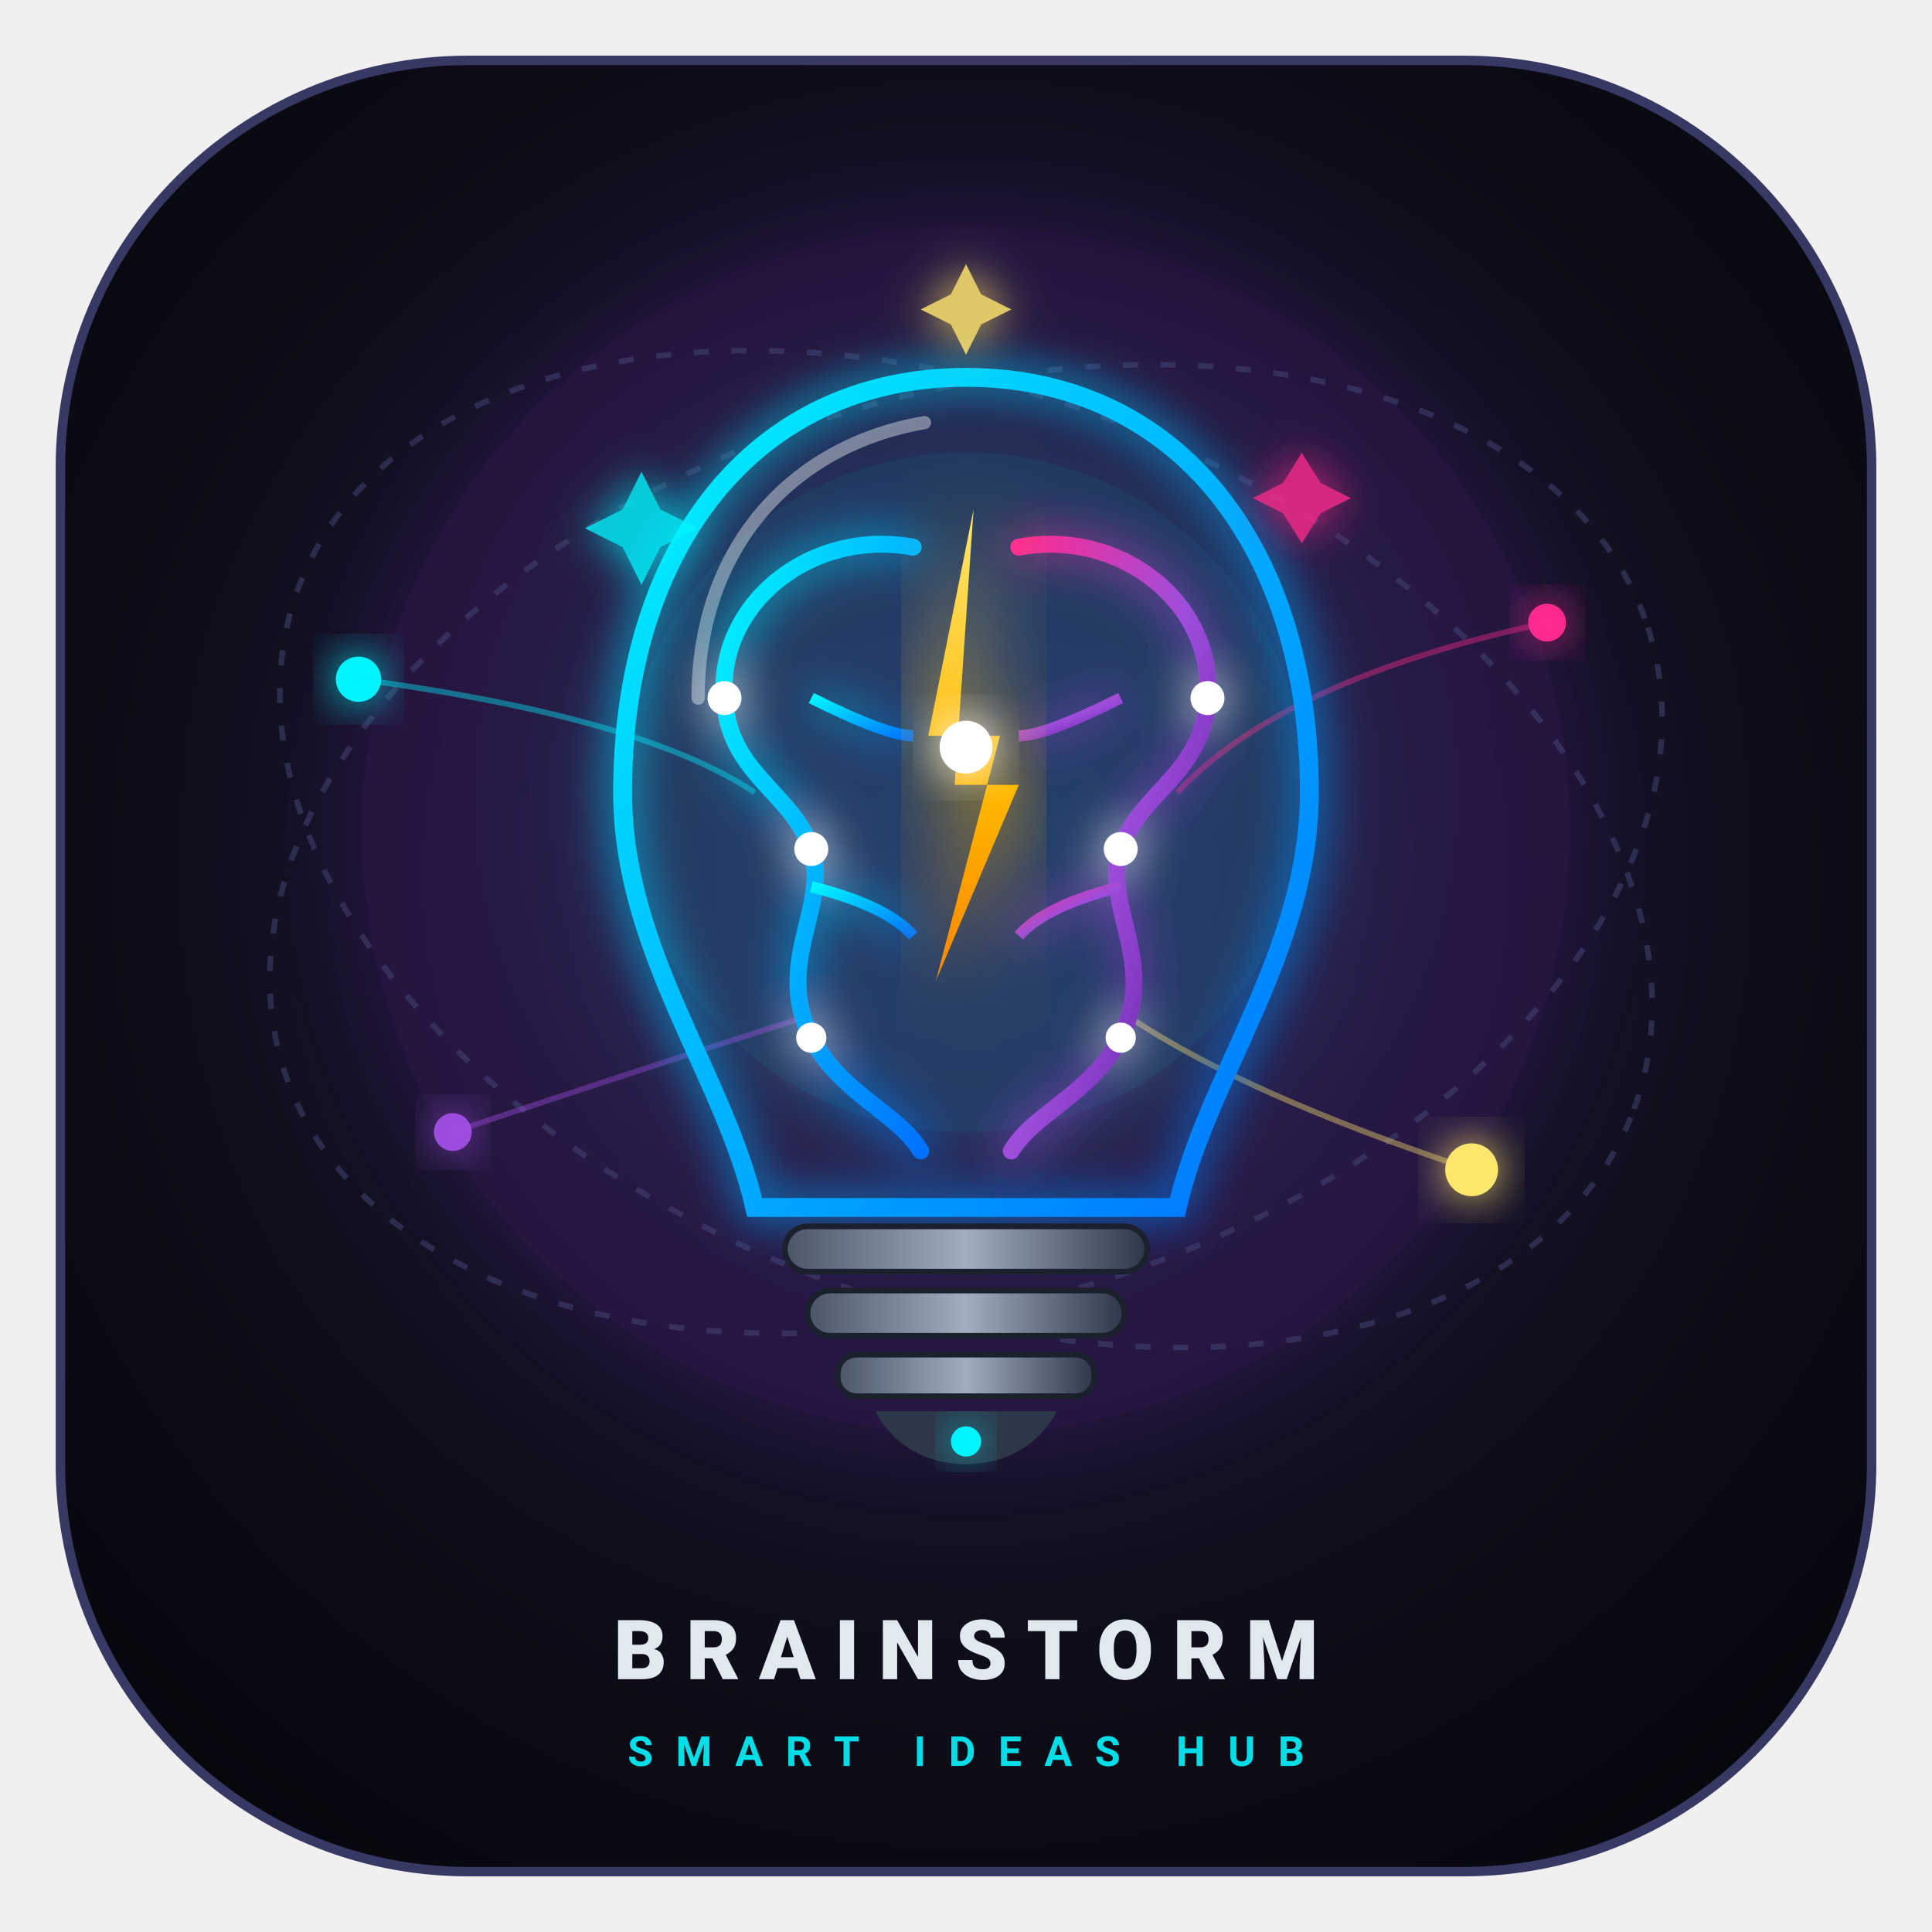
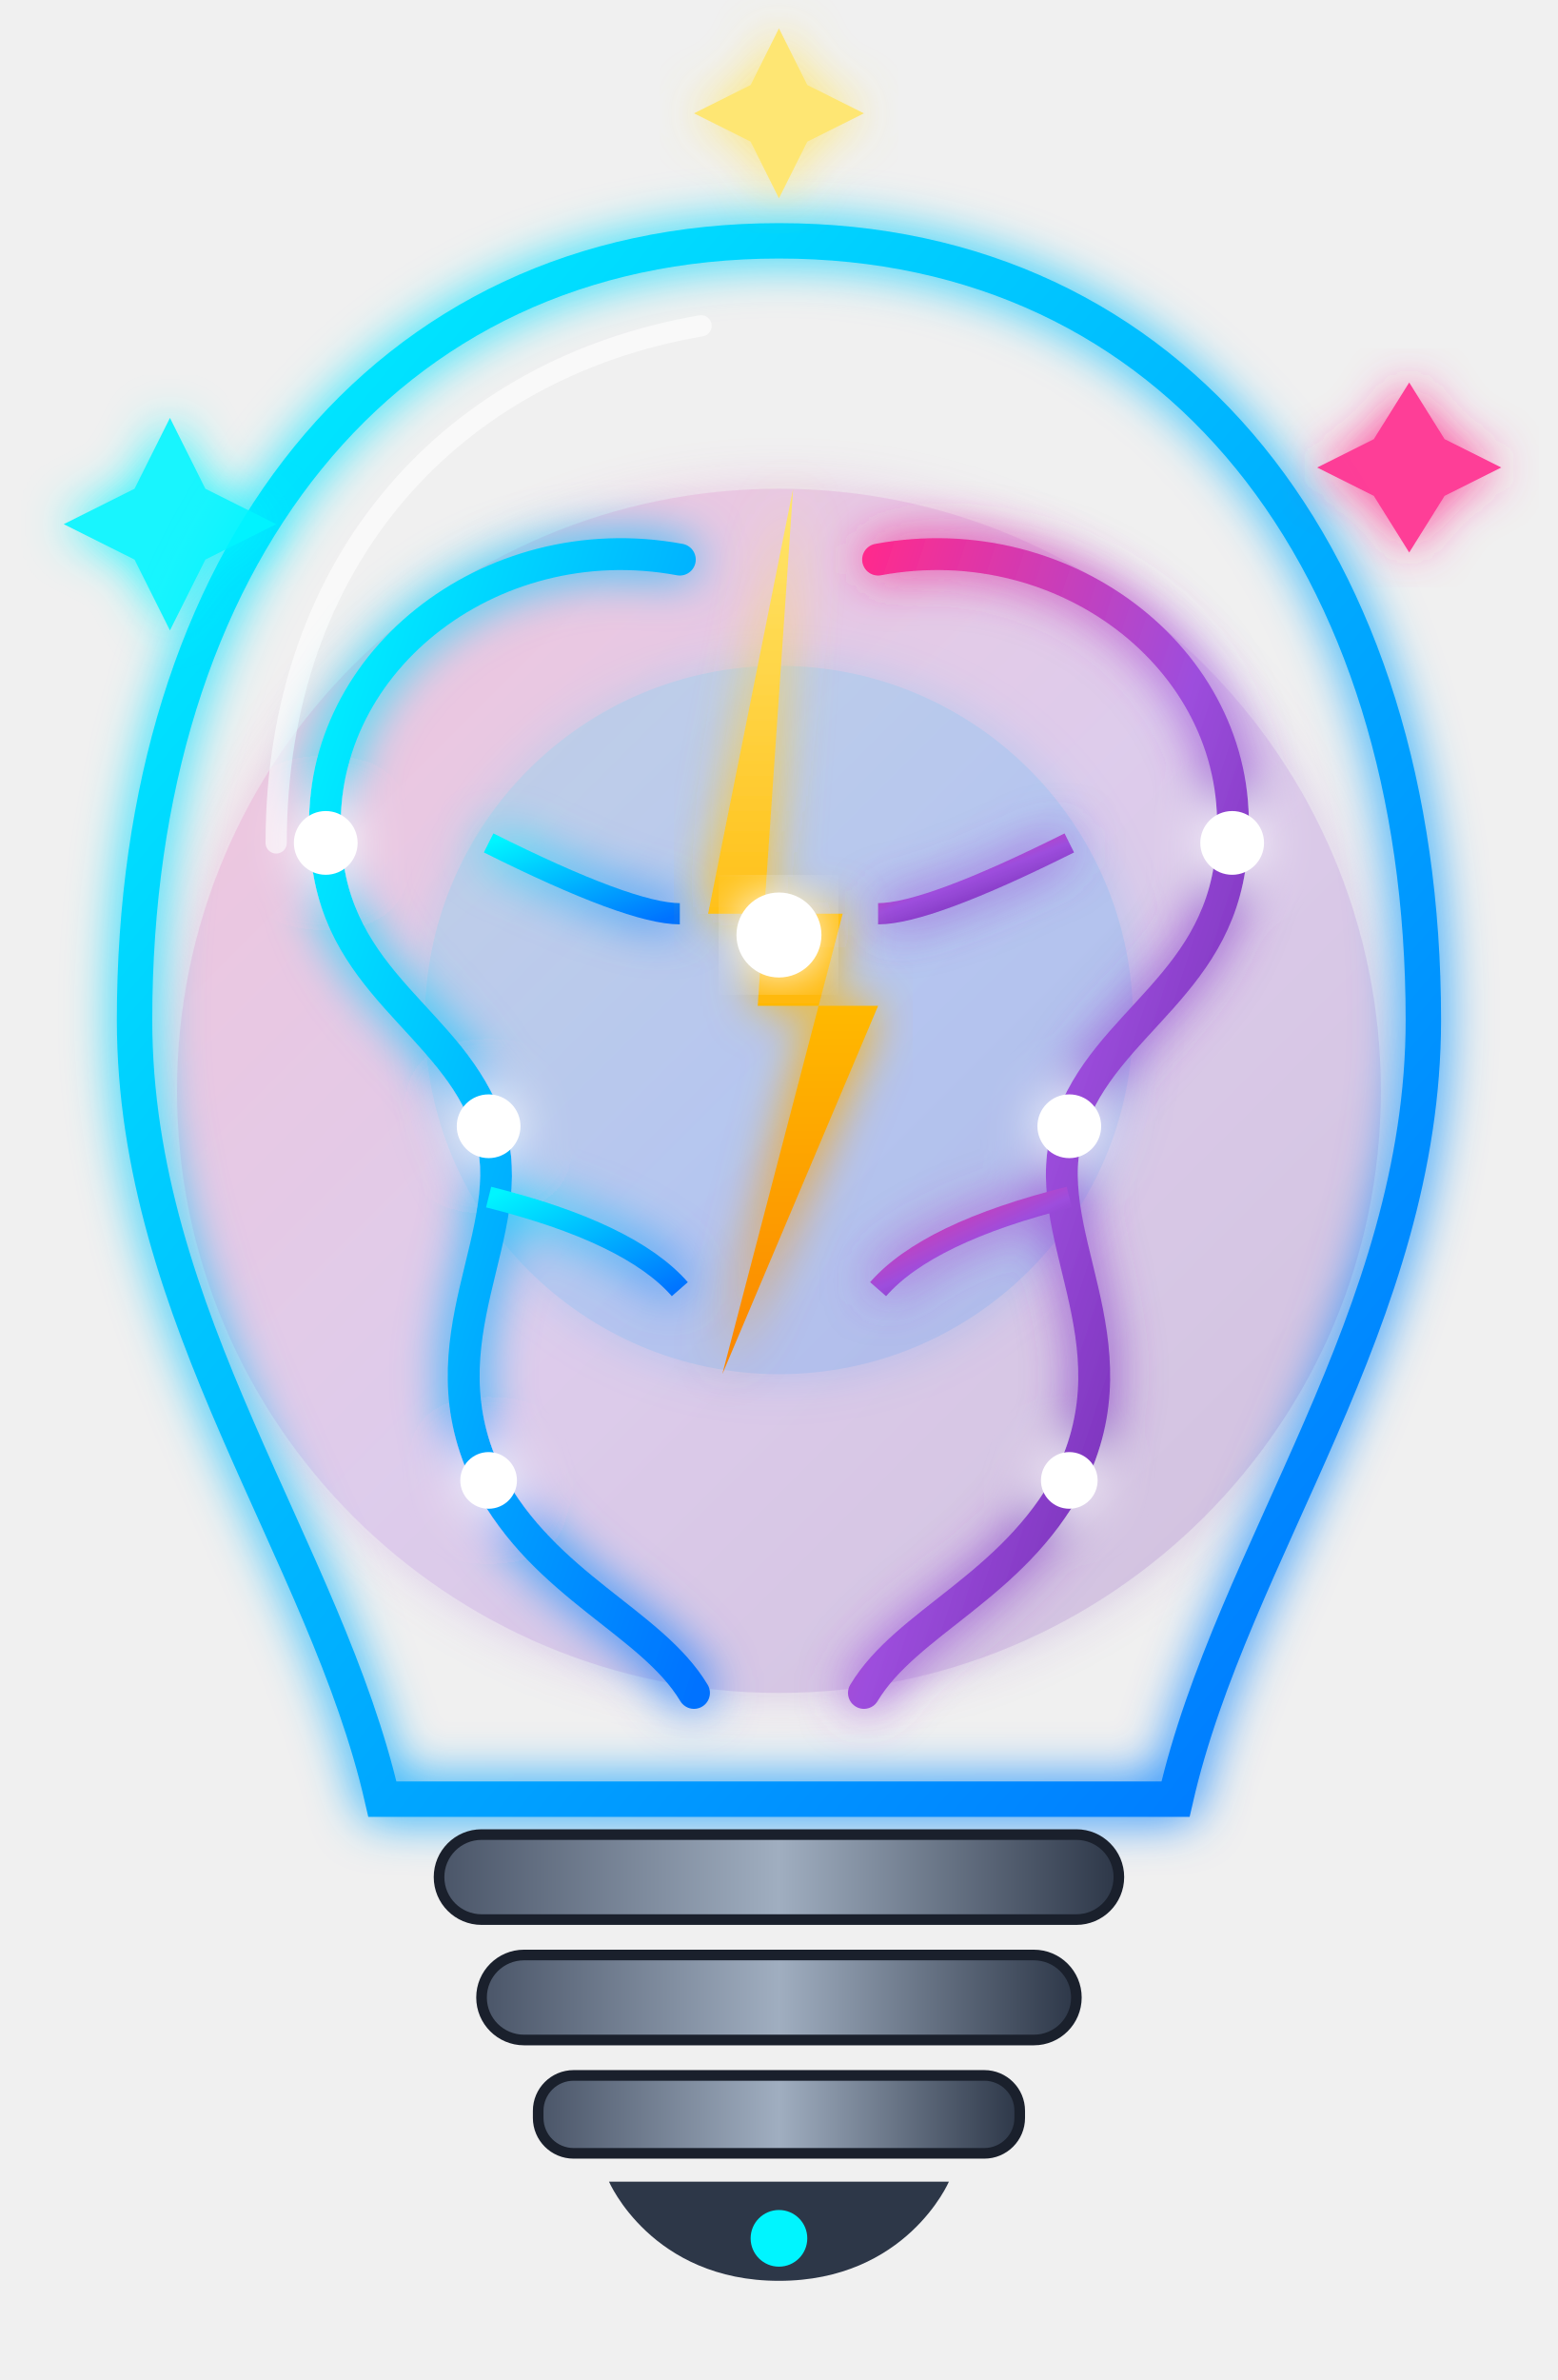
- <svg xmlns="http://www.w3.org/2000/svg" viewBox="0 0 512 512" width="100%" height="100%">
+ <svg xmlns="http://www.w3.org/2000/svg" viewBox="146 66 220 336" width="100%" height="100%" style="display:block; overflow:visible;">
  <defs>
-     <radialGradient id="bgGlow" cx="50%" cy="45%" r="65%">
-       <stop offset="0%" stop-color="#1e1e38" />
-       <stop offset="60%" stop-color="#0f0f1d" />
-       <stop offset="100%" stop-color="#07070e" />
-     </radialGradient>
-     <linearGradient id="neonCyan" x1="0%" y1="0%" x2="100%" y2="100%">
+     <linearGradient id="neonCyan_logo" x1="0%" y1="0%" x2="100%" y2="100%">
      <stop offset="0%" stop-color="#00f5ff" />
      <stop offset="100%" stop-color="#0072ff" />
    </linearGradient>
-     <linearGradient id="neonPurple" x1="0%" y1="0%" x2="100%" y2="100%">
+     <linearGradient id="neonPurple_logo" x1="0%" y1="0%" x2="100%" y2="100%">
      <stop offset="0%" stop-color="#ff2a8d" />
      <stop offset="50%" stop-color="#9d4edd" />
      <stop offset="100%" stop-color="#5a189a" />
    </linearGradient>
-     <linearGradient id="bulbAmber" x1="0%" y1="0%" x2="0%" y2="100%">
+     <linearGradient id="bulbAmber_logo" x1="0%" y1="0%" x2="0%" y2="100%">
      <stop offset="0%" stop-color="#ffe66d" />
      <stop offset="60%" stop-color="#ffb703" />
      <stop offset="100%" stop-color="#fb8500" />
    </linearGradient>
-     <linearGradient id="metalBase" x1="0%" y1="0%" x2="100%" y2="0%">
+     <linearGradient id="metalBase_logo" x1="0%" y1="0%" x2="100%" y2="0%">
      <stop offset="0%" stop-color="#4a5568" />
      <stop offset="50%" stop-color="#a0aec0" />
      <stop offset="100%" stop-color="#2d3748" />
    </linearGradient>
-     <filter id="glowEffect" x="-30%" y="-30%" width="160%" height="160%">
-       <feGaussianBlur stdDeviation="10" result="blur1" />
-       <feGaussianBlur stdDeviation="24" result="blur2" />
-       <feMerge>
-         <feMergeNode in="blur2" />
-         <feMergeNode in="blur1" />
-         <feMergeNode in="SourceGraphic" />
-       </feMerge>
-     </filter>
-     <filter id="intenseGlow" x="-50%" y="-50%" width="200%" height="200%">
-       <feGaussianBlur stdDeviation="6" result="blur" />
+     <filter id="glow_logo" x="-20%" y="-20%" width="140%" height="140%">
+       <feGaussianBlur stdDeviation="3.5" result="blur" />
      <feMerge>
        <feMergeNode in="blur" />
        <feMergeNode in="SourceGraphic" />
      </feMerge>
    </filter>
  </defs>
-   <rect x="16" y="16" width="480" height="480" rx="108" fill="url(#bgGlow)" stroke="#383864" stroke-width="2.5" />
-   <circle cx="256" cy="220" r="160" fill="#7928ca" opacity="0.18" filter="url(#glowEffect)" />
-   <circle cx="256" cy="210" r="90" fill="#00f5ff" opacity="0.15" filter="url(#glowEffect)" />
-   <g opacity="0.5" stroke="#484878" stroke-width="1.5" stroke-dasharray="4,6">
-     <ellipse cx="256" cy="225" rx="190" ry="120" fill="none" transform="rotate(-18 256 225)" />
-     <ellipse cx="256" cy="225" rx="190" ry="120" fill="none" transform="rotate(22 256 225)" />
-   </g>
-   <circle cx="95" cy="180" r="6" fill="#00f5ff" filter="url(#intenseGlow)" />
-   <circle cx="410" cy="165" r="5" fill="#ff2a8d" filter="url(#intenseGlow)" />
-   <circle cx="390" cy="310" r="7" fill="#ffe66d" filter="url(#intenseGlow)" />
-   <circle cx="120" cy="300" r="5" fill="#9d4edd" filter="url(#intenseGlow)" />
-   <path d="M95 180 Q 170 190 200 210" stroke="#00f5ff" stroke-width="1.5" fill="none" opacity="0.4" />
-   <path d="M410 165 Q 340 180 312 210" stroke="#ff2a8d" stroke-width="1.5" fill="none" opacity="0.4" />
-   <path d="M390 310 Q 330 290 300 270" stroke="#ffe66d" stroke-width="1.5" fill="none" opacity="0.4" />
-   <path d="M120 300 Q 180 280 212 270" stroke="#9d4edd" stroke-width="1.5" fill="none" opacity="0.4" />
-   <path d="M165 210 C165 145, 200 100, 256 100 C312 100, 347 145, 347 210 C347 252, 320 285, 312 320 L200 320 C192 285, 165 252, 165 210 Z" fill="none" stroke="url(#neonCyan)" stroke-width="5" filter="url(#intenseGlow)" />
-   <path d="M185 185 C185 145, 210 118, 245 112" fill="none" stroke="#ffffff" stroke-width="3.5" stroke-linecap="round" opacity="0.4" />
-   <g filter="url(#intenseGlow)">
-     <path d="M 242 145 C 215 140, 190 160, 192 185 C 193 205, 210 210, 215 225 C 220 240, 205 255, 215 275 C 223 290, 238 295, 244 305" fill="none" stroke="url(#neonCyan)" stroke-width="4.5" stroke-linecap="round" />
-     <path d="M 215 185 Q 235 195 242 195" fill="none" stroke="url(#neonCyan)" stroke-width="3" />
-     <path d="M 215 235 Q 235 240 242 248" fill="none" stroke="url(#neonCyan)" stroke-width="3" />
+   <circle cx="256" cy="220" r="85" fill="url(#neonPurple_logo)" opacity="0.22" filter="url(#glow_logo)" />
+   <circle cx="256" cy="210" r="50" fill="url(#neonCyan_logo)" opacity="0.18" filter="url(#glow_logo)" />
+   <path d="M165 210 C165 145, 200 100, 256 100 C312 100, 347 145, 347 210 C347 252, 320 285, 312 320 L200 320 C192 285, 165 252, 165 210 Z" fill="none" stroke="url(#neonCyan_logo)" stroke-width="5" filter="url(#glow_logo)" />
+   <path d="M185 185 C185 145, 210 118, 245 112" fill="none" stroke="#ffffff" stroke-width="3" stroke-linecap="round" opacity="0.6" />
+   <g filter="url(#glow_logo)">
+     <path d="M 242 145 C 215 140, 190 160, 192 185 C 193 205, 210 210, 215 225 C 220 240, 205 255, 215 275 C 223 290, 238 295, 244 305" fill="none" stroke="url(#neonCyan_logo)" stroke-width="4.5" stroke-linecap="round" />
+     <path d="M 215 185 Q 235 195 242 195" fill="none" stroke="url(#neonCyan_logo)" stroke-width="3" />
+     <path d="M 215 235 Q 235 240 242 248" fill="none" stroke="url(#neonCyan_logo)" stroke-width="3" />
    <circle cx="192" cy="185" r="4.5" fill="#ffffff" />
    <circle cx="215" cy="225" r="4.5" fill="#ffffff" />
    <circle cx="215" cy="275" r="4" fill="#ffffff" />
  </g>
-   <g filter="url(#intenseGlow)">
-     <path d="M 270 145 C 297 140, 322 160, 320 185 C 319 205, 302 210, 297 225 C 292 240, 307 255, 297 275 C 289 290, 274 295, 268 305" fill="none" stroke="url(#neonPurple)" stroke-width="4.5" stroke-linecap="round" />
-     <path d="M 297 185 Q 277 195 270 195" fill="none" stroke="url(#neonPurple)" stroke-width="3" />
-     <path d="M 297 235 Q 277 240 270 248" fill="none" stroke="url(#neonPurple)" stroke-width="3" />
+   <g filter="url(#glow_logo)">
+     <path d="M 270 145 C 297 140, 322 160, 320 185 C 319 205, 302 210, 297 225 C 292 240, 307 255, 297 275 C 289 290, 274 295, 268 305" fill="none" stroke="url(#neonPurple_logo)" stroke-width="4.5" stroke-linecap="round" />
+     <path d="M 297 185 Q 277 195 270 195" fill="none" stroke="url(#neonPurple_logo)" stroke-width="3" />
+     <path d="M 297 235 Q 277 240 270 248" fill="none" stroke="url(#neonPurple_logo)" stroke-width="3" />
    <circle cx="320" cy="185" r="4.5" fill="#ffffff" />
    <circle cx="297" cy="225" r="4.5" fill="#ffffff" />
    <circle cx="297" cy="275" r="4" fill="#ffffff" />
  </g>
-   <g filter="url(#glowEffect)">
-     <path d="M 258 135 L 246 195 L 265 195 L 248 260 L 270 208 L 253 208 Z" fill="url(#bulbAmber)" />
+   <g filter="url(#glow_logo)">
+     <path d="M 258 135 L 246 195 L 265 195 L 248 260 L 270 208 L 253 208 Z" fill="url(#bulbAmber_logo)" />
  </g>
-   <circle cx="256" cy="198" r="7" fill="#ffffff" filter="url(#intenseGlow)" />
+   <circle cx="256" cy="198" r="6" fill="#ffffff" filter="url(#glow_logo)" />
  <g>
-     <rect x="208" y="325" width="96" height="12" rx="6" fill="url(#metalBase)" stroke="#1a202c" stroke-width="1.5" />
-     <rect x="214" y="342" width="84" height="12" rx="6" fill="url(#metalBase)" stroke="#1a202c" stroke-width="1.5" />
-     <rect x="222" y="359" width="68" height="11" rx="5" fill="url(#metalBase)" stroke="#1a202c" stroke-width="1.5" />
+     <rect x="208" y="325" width="96" height="12" rx="6" fill="url(#metalBase_logo)" stroke="#1a202c" stroke-width="1.5" />
+     <rect x="214" y="342" width="84" height="12" rx="6" fill="url(#metalBase_logo)" stroke="#1a202c" stroke-width="1.5" />
+     <rect x="222" y="359" width="68" height="11" rx="5" fill="url(#metalBase_logo)" stroke="#1a202c" stroke-width="1.5" />
    <path d="M232 374 C232 374, 238 388, 256 388 C274 388, 280 374, 280 374 Z" fill="#2d3748" />
-     <circle cx="256" cy="382" r="4" fill="#00f5ff" filter="url(#intenseGlow)" />
+     <circle cx="256" cy="382" r="4" fill="#00f5ff" />
  </g>
-   <path d="M 170 125 L 175 135 L 185 140 L 175 145 L 170 155 L 165 145 L 155 140 L 165 135 Z" fill="#00f5ff" opacity="0.8" filter="url(#intenseGlow)" />
-   <path d="M 345 120 L 350 128 L 358 132 L 350 136 L 345 144 L 340 136 L 332 132 L 340 128 Z" fill="#ff2a8d" opacity="0.8" filter="url(#intenseGlow)" />
-   <path d="M 256 70 L 260 78 L 268 82 L 260 86 L 256 94 L 252 86 L 244 82 L 252 78 Z" fill="#ffe66d" opacity="0.85" filter="url(#intenseGlow)" />
-   <text x="256" y="445" text-anchor="middle" font-family="-apple-system, BlinkMacSystemFont, 'Segoe UI', Roboto, 'Helvetica Neue', sans-serif" font-size="22" font-weight="800" letter-spacing="5" fill="#e2e8f0">BRAINSTORM</text>
-   <text x="256" y="468" text-anchor="middle" font-family="-apple-system, BlinkMacSystemFont, 'Segoe UI', Roboto, 'Helvetica Neue', sans-serif" font-size="11" font-weight="600" letter-spacing="6" fill="#00f5ff" opacity="0.9">SMART IDEAS HUB</text>
+   <path d="M 170 125 L 175 135 L 185 140 L 175 145 L 170 155 L 165 145 L 155 140 L 165 135 Z" fill="#00f5ff" opacity="0.9" filter="url(#glow_logo)" />
+   <path d="M 345 120 L 350 128 L 358 132 L 350 136 L 345 144 L 340 136 L 332 132 L 340 128 Z" fill="#ff2a8d" opacity="0.9" filter="url(#glow_logo)" />
+   <path d="M 256 70 L 260 78 L 268 82 L 260 86 L 256 94 L 252 86 L 244 82 L 252 78 Z" fill="#ffe66d" opacity="0.95" filter="url(#glow_logo)" />
</svg>
